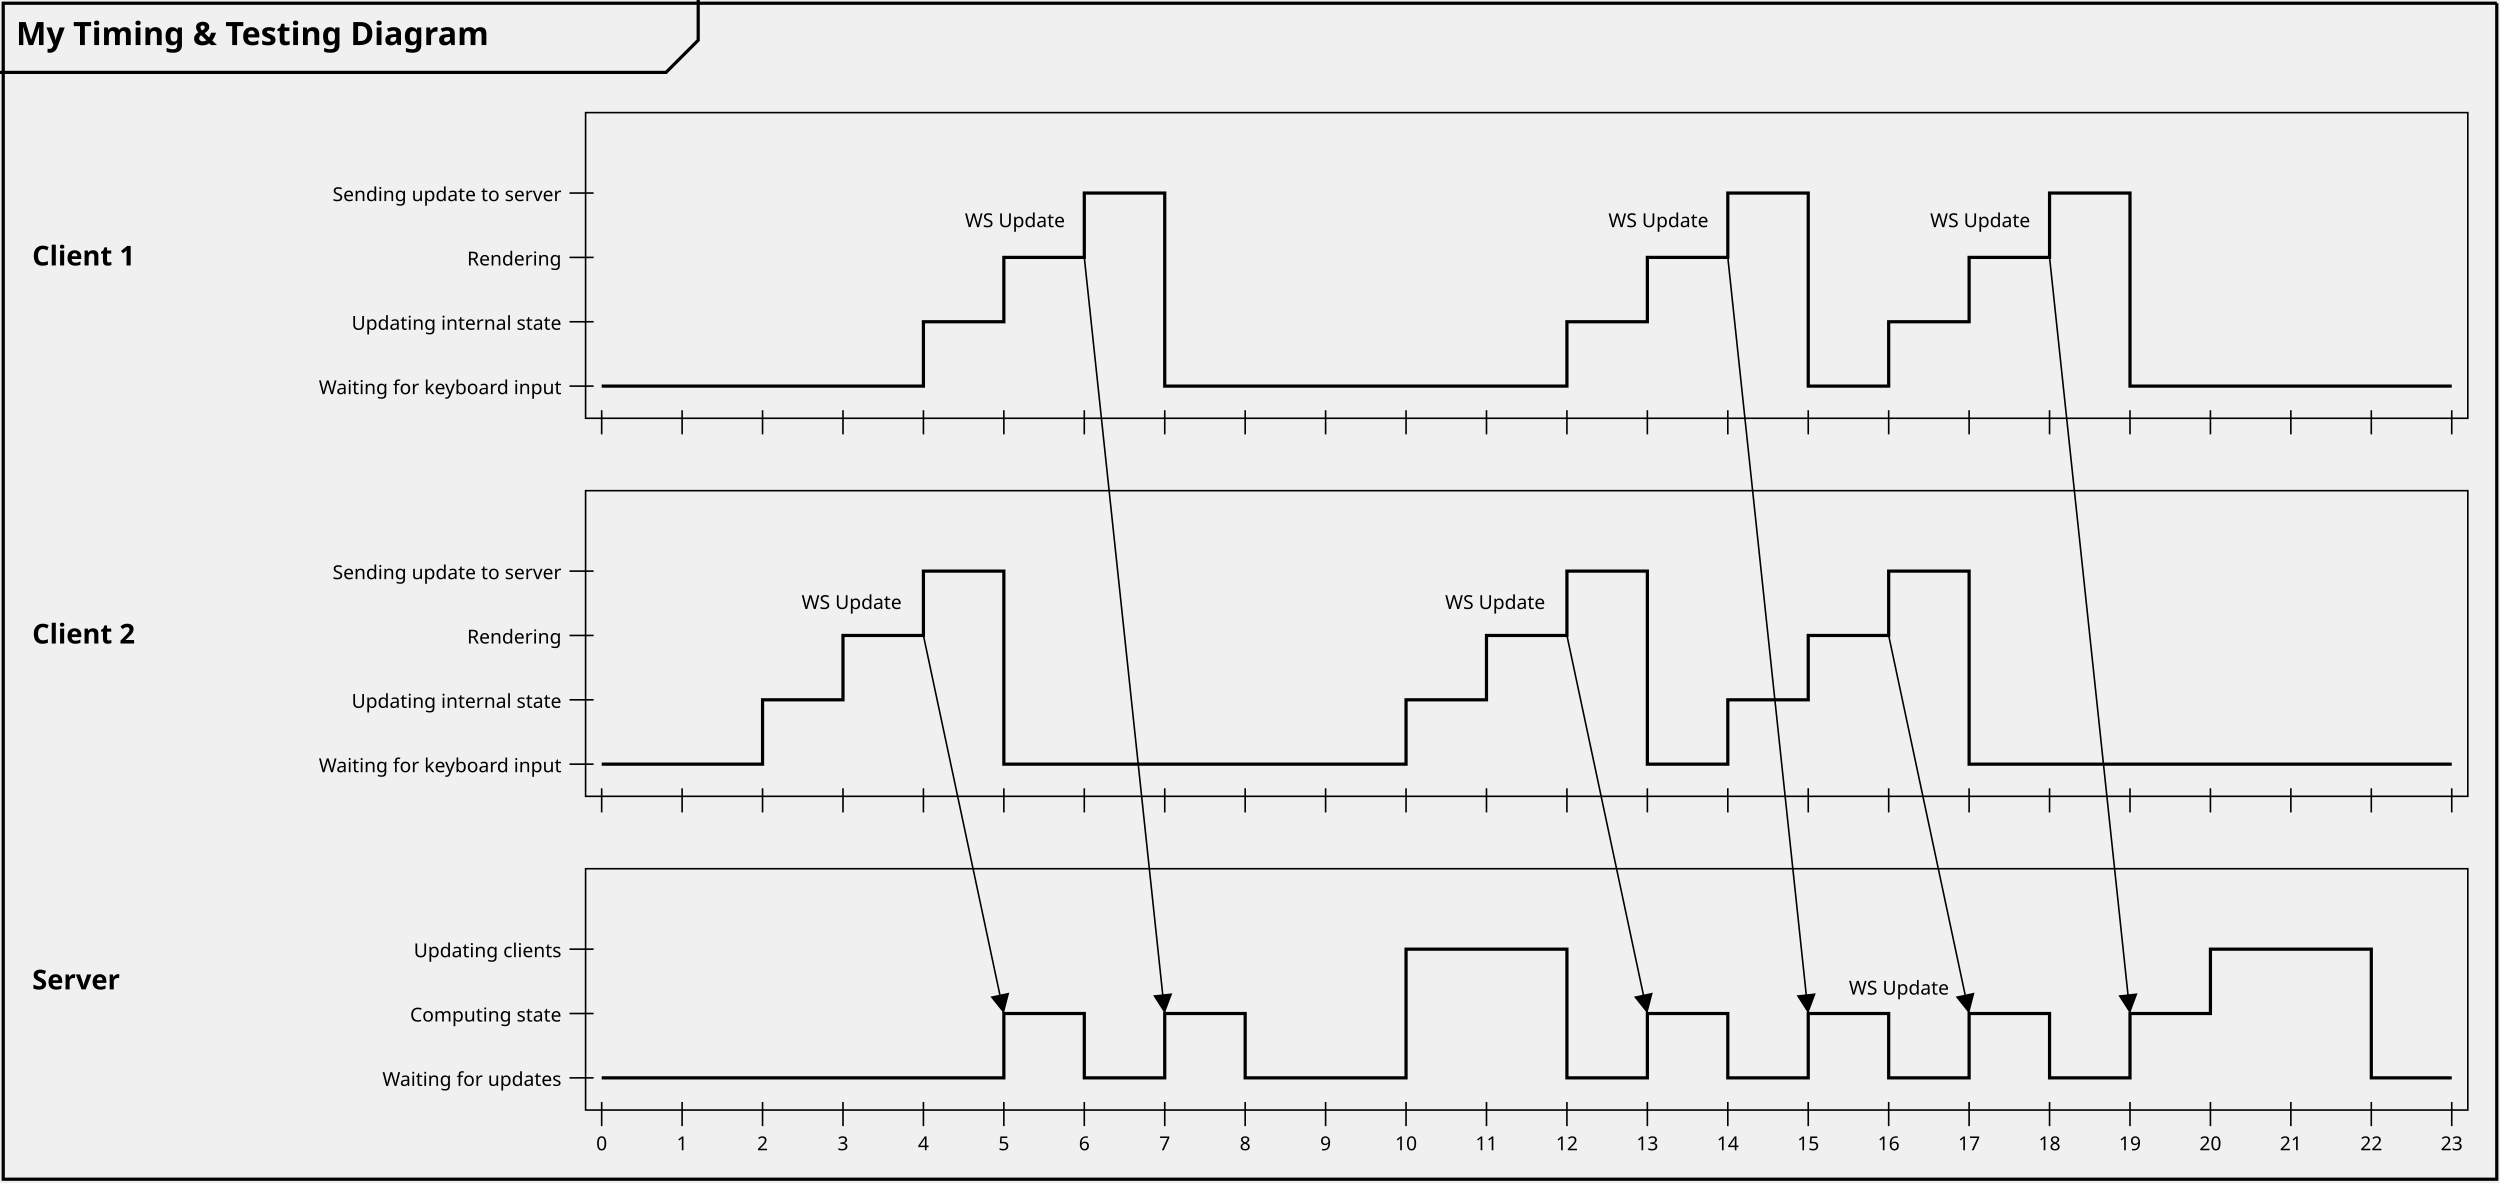
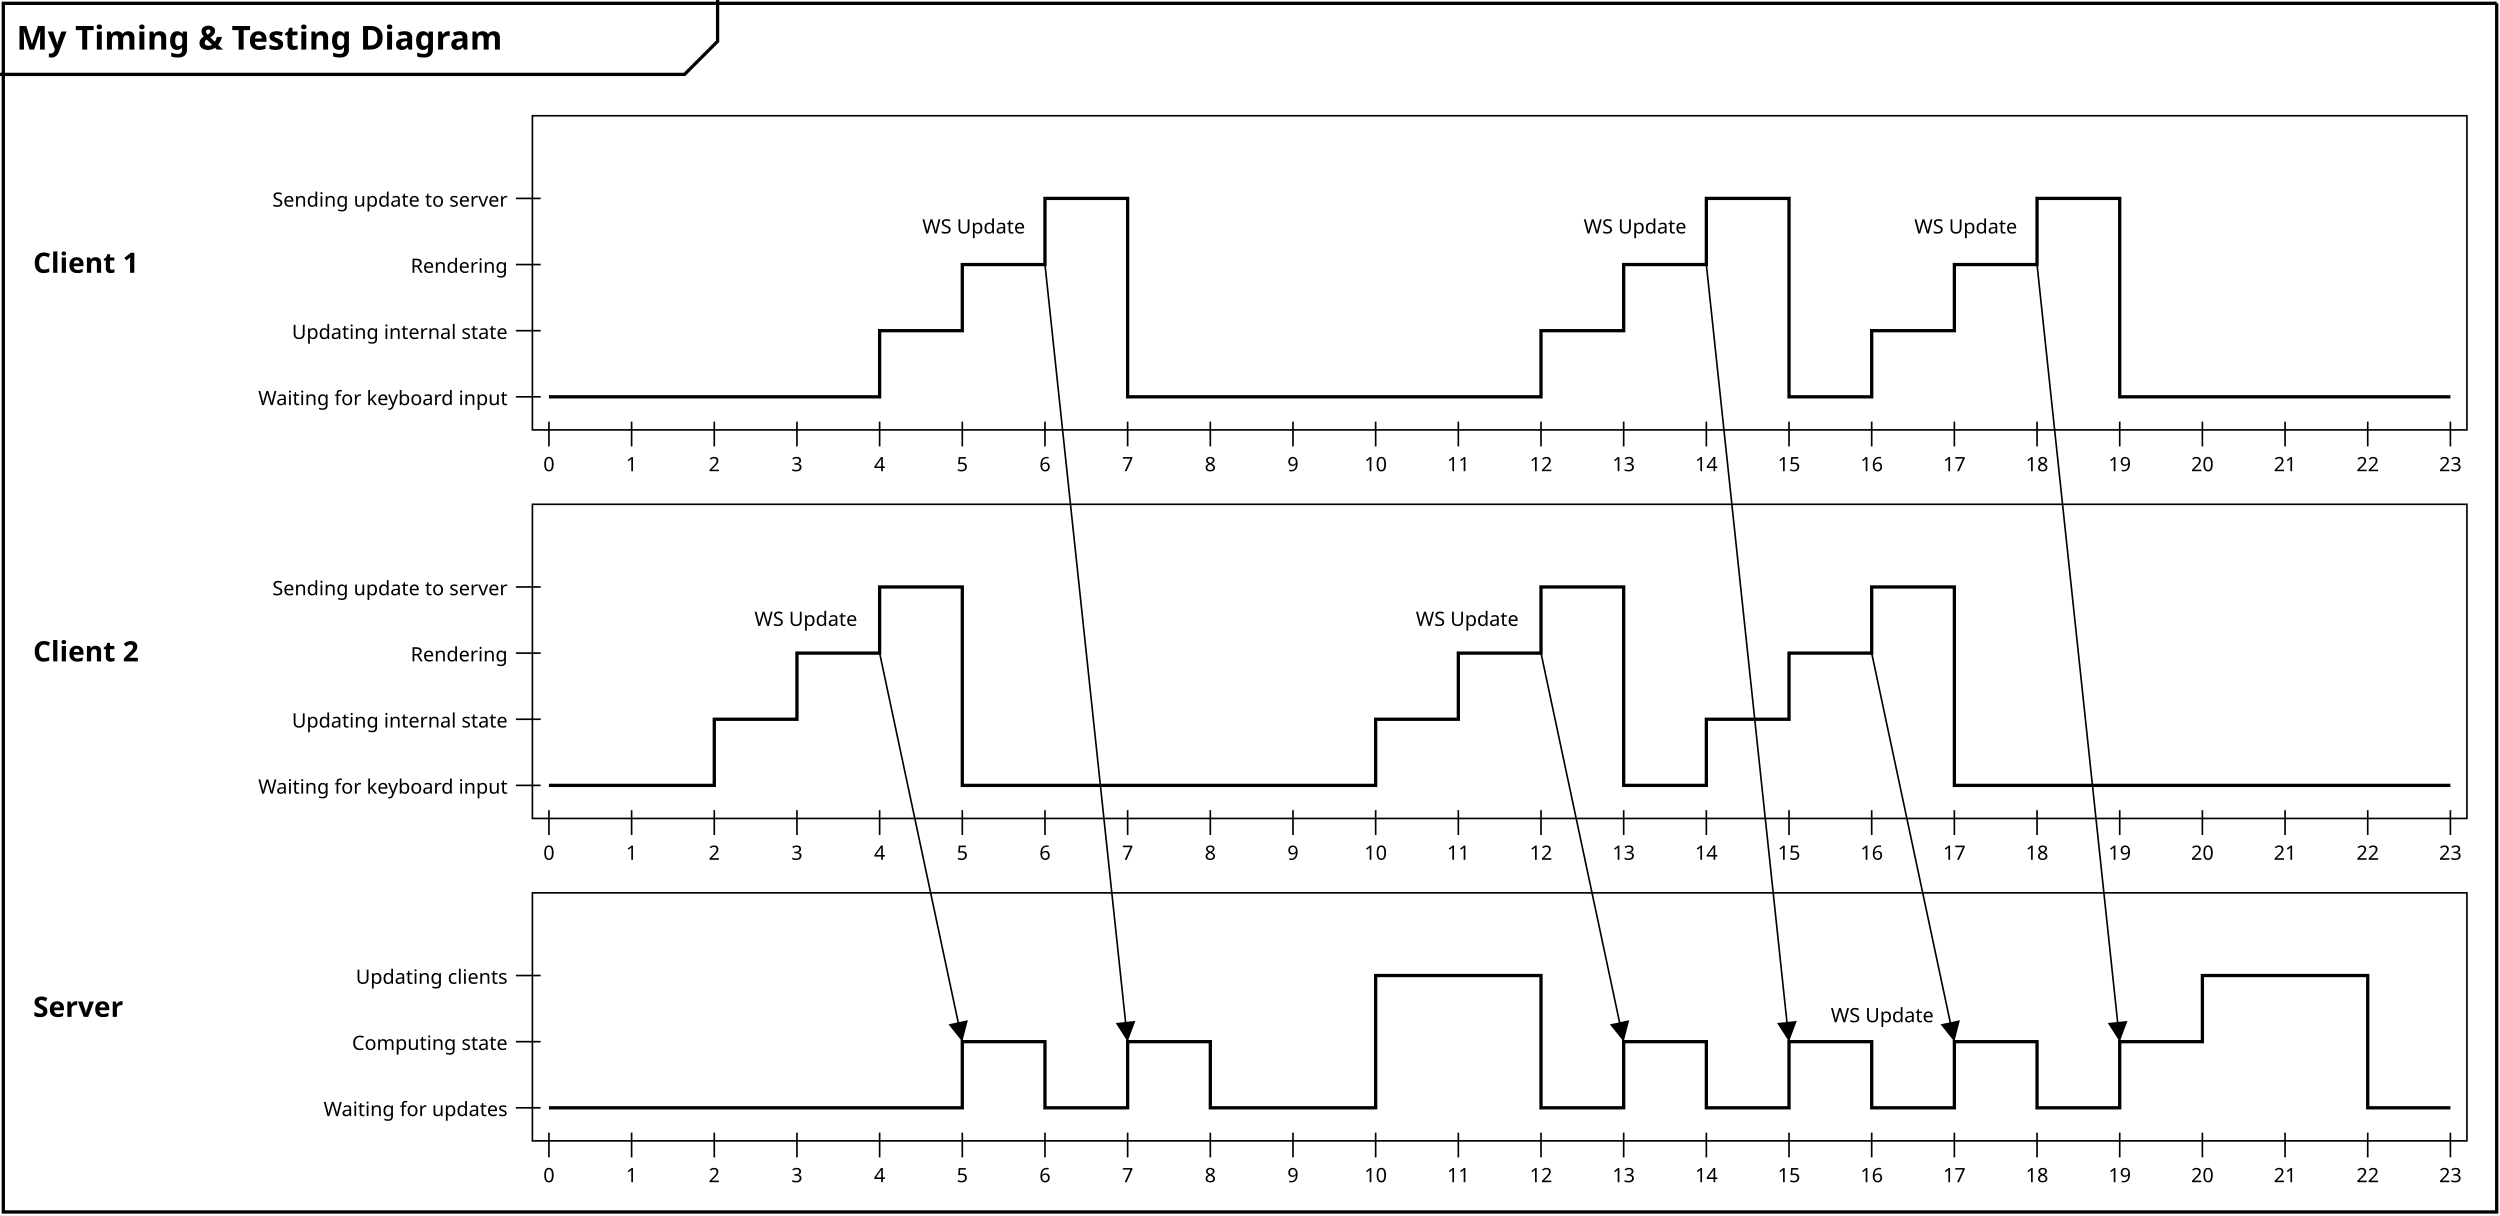
- <svg xmlns="http://www.w3.org/2000/svg" width="1554" height="735">
+ <svg xmlns="http://www.w3.org/2000/svg" width="1512" height="735" viewBox="0 0 1512 735">
  <style>
  .title { font: bold 20px sans-serif }
  .lifeline-label { font: bold 17px sans-serif }
  .simple { font-family: sans-serif }
  text { white-space: pre }
</style>
  <defs>
    <marker id="arrow" viewBox="0 0 20 20" refX="20" refY="10" markerWidth="12" markerHeight="12" orient="auto-start-reverse">
      <path d="M 0 0 L 20 10 L 0 20 z" />
    </marker>
  </defs>
-   <polyline points="1552,2 1552,733 2,733 2,2 1552,2" fill="none" stroke="black" style="stroke-width:2px" />
+   <rect width="1512" height="735" fill="white" />
+   <polyline points="1510,2 1510,733 2,733 2,2 1510,2" fill="none" stroke="black" style="stroke-width:2px" />
  <polyline points="0,45 414,45 434,25 434,0" fill="none" stroke="black" style="stroke-width:2px" />
-   <text x="10" y="28" class="title">My Timing &amp; Testing Diagram</text>
-   <rect x="364" y="70" width="1170" height="190" stroke="black" fill="none" />
+   <text x="10" y="30" class="title">My Timing &amp; Testing Diagram</text>
+   <rect x="322" y="70" width="1170" height="190" stroke="black" fill="none" />
  <text x="20" y="165" class="lifeline-label">Client 1</text>
-   <line x1="374" y1="255" x2="374" y2="270" stroke="black" />
-   <line x1="424" y1="255" x2="424" y2="270" stroke="black" />
-   <line x1="474" y1="255" x2="474" y2="270" stroke="black" />
-   <line x1="524" y1="255" x2="524" y2="270" stroke="black" />
-   <line x1="574" y1="255" x2="574" y2="270" stroke="black" />
-   <line x1="624" y1="255" x2="624" y2="270" stroke="black" />
-   <line x1="674" y1="255" x2="674" y2="270" stroke="black" />
-   <line x1="724" y1="255" x2="724" y2="270" stroke="black" />
-   <line x1="774" y1="255" x2="774" y2="270" stroke="black" />
-   <line x1="824" y1="255" x2="824" y2="270" stroke="black" />
-   <line x1="874" y1="255" x2="874" y2="270" stroke="black" />
-   <line x1="924" y1="255" x2="924" y2="270" stroke="black" />
-   <line x1="974" y1="255" x2="974" y2="270" stroke="black" />
-   <line x1="1024" y1="255" x2="1024" y2="270" stroke="black" />
-   <line x1="1074" y1="255" x2="1074" y2="270" stroke="black" />
-   <line x1="1124" y1="255" x2="1124" y2="270" stroke="black" />
-   <line x1="1174" y1="255" x2="1174" y2="270" stroke="black" />
-   <line x1="1224" y1="255" x2="1224" y2="270" stroke="black" />
-   <line x1="1274" y1="255" x2="1274" y2="270" stroke="black" />
-   <line x1="1324" y1="255" x2="1324" y2="270" stroke="black" />
-   <line x1="1374" y1="255" x2="1374" y2="270" stroke="black" />
-   <line x1="1424" y1="255" x2="1424" y2="270" stroke="black" />
-   <line x1="1474" y1="255" x2="1474" y2="270" stroke="black" />
-   <line x1="1524" y1="255" x2="1524" y2="270" stroke="black" />
-   <line x1="354" y1="240" x2="369" y2="240" stroke="black" />
-   <text text-anchor="end" x="349" y="245" class="simple">Waiting for keyboard input</text>
-   <line x1="354" y1="200" x2="369" y2="200" stroke="black" />
-   <text text-anchor="end" x="349" y="205" class="simple">Updating internal state</text>
-   <line x1="354" y1="160" x2="369" y2="160" stroke="black" />
-   <text text-anchor="end" x="349" y="165" class="simple">Rendering</text>
-   <line x1="354" y1="120" x2="369" y2="120" stroke="black" />
-   <text text-anchor="end" x="349" y="125" class="simple">Sending update to server</text>
-   <polyline points="374,240 424,240 474,240 524,240 574,240 574,200 624,200 624,160 674,160 674,120 724,120 724,240 774,240 824,240 874,240 924,240 974,240 974,200 1024,200 1024,160 1074,160 1074,120 1124,120 1124,240 1174,240 1174,200 1224,200 1224,160 1274,160 1274,120 1324,120 1324,240 1374,240 1424,240 1474,240 1524,240" fill="none" stroke="black" style="stroke-width:2px" />
-   <rect x="364" y="305" width="1170" height="190" stroke="black" fill="none" />
+   <text text-anchor="middle" x="332" y="285" class="simple">0</text>
+   <line x1="332" y1="255" x2="332" y2="270" stroke="black" />
+   <text text-anchor="middle" x="382" y="285" class="simple">1</text>
+   <line x1="382" y1="255" x2="382" y2="270" stroke="black" />
+   <text text-anchor="middle" x="432" y="285" class="simple">2</text>
+   <line x1="432" y1="255" x2="432" y2="270" stroke="black" />
+   <text text-anchor="middle" x="482" y="285" class="simple">3</text>
+   <line x1="482" y1="255" x2="482" y2="270" stroke="black" />
+   <text text-anchor="middle" x="532" y="285" class="simple">4</text>
+   <line x1="532" y1="255" x2="532" y2="270" stroke="black" />
+   <text text-anchor="middle" x="582" y="285" class="simple">5</text>
+   <line x1="582" y1="255" x2="582" y2="270" stroke="black" />
+   <text text-anchor="middle" x="632" y="285" class="simple">6</text>
+   <line x1="632" y1="255" x2="632" y2="270" stroke="black" />
+   <text text-anchor="middle" x="682" y="285" class="simple">7</text>
+   <line x1="682" y1="255" x2="682" y2="270" stroke="black" />
+   <text text-anchor="middle" x="732" y="285" class="simple">8</text>
+   <line x1="732" y1="255" x2="732" y2="270" stroke="black" />
+   <text text-anchor="middle" x="782" y="285" class="simple">9</text>
+   <line x1="782" y1="255" x2="782" y2="270" stroke="black" />
+   <text text-anchor="middle" x="832" y="285" class="simple">10</text>
+   <line x1="832" y1="255" x2="832" y2="270" stroke="black" />
+   <text text-anchor="middle" x="882" y="285" class="simple">11</text>
+   <line x1="882" y1="255" x2="882" y2="270" stroke="black" />
+   <text text-anchor="middle" x="932" y="285" class="simple">12</text>
+   <line x1="932" y1="255" x2="932" y2="270" stroke="black" />
+   <text text-anchor="middle" x="982" y="285" class="simple">13</text>
+   <line x1="982" y1="255" x2="982" y2="270" stroke="black" />
+   <text text-anchor="middle" x="1032" y="285" class="simple">14</text>
+   <line x1="1032" y1="255" x2="1032" y2="270" stroke="black" />
+   <text text-anchor="middle" x="1082" y="285" class="simple">15</text>
+   <line x1="1082" y1="255" x2="1082" y2="270" stroke="black" />
+   <text text-anchor="middle" x="1132" y="285" class="simple">16</text>
+   <line x1="1132" y1="255" x2="1132" y2="270" stroke="black" />
+   <text text-anchor="middle" x="1182" y="285" class="simple">17</text>
+   <line x1="1182" y1="255" x2="1182" y2="270" stroke="black" />
+   <text text-anchor="middle" x="1232" y="285" class="simple">18</text>
+   <line x1="1232" y1="255" x2="1232" y2="270" stroke="black" />
+   <text text-anchor="middle" x="1282" y="285" class="simple">19</text>
+   <line x1="1282" y1="255" x2="1282" y2="270" stroke="black" />
+   <text text-anchor="middle" x="1332" y="285" class="simple">20</text>
+   <line x1="1332" y1="255" x2="1332" y2="270" stroke="black" />
+   <text text-anchor="middle" x="1382" y="285" class="simple">21</text>
+   <line x1="1382" y1="255" x2="1382" y2="270" stroke="black" />
+   <text text-anchor="middle" x="1432" y="285" class="simple">22</text>
+   <line x1="1432" y1="255" x2="1432" y2="270" stroke="black" />
+   <text text-anchor="middle" x="1482" y="285" class="simple">23</text>
+   <line x1="1482" y1="255" x2="1482" y2="270" stroke="black" />
+   <line x1="312" y1="240" x2="327" y2="240" stroke="black" />
+   <text text-anchor="end" x="307" y="245" class="simple">Waiting for keyboard input</text>
+   <line x1="312" y1="200" x2="327" y2="200" stroke="black" />
+   <text text-anchor="end" x="307" y="205" class="simple">Updating internal state</text>
+   <line x1="312" y1="160" x2="327" y2="160" stroke="black" />
+   <text text-anchor="end" x="307" y="165" class="simple">Rendering</text>
+   <line x1="312" y1="120" x2="327" y2="120" stroke="black" />
+   <text text-anchor="end" x="307" y="125" class="simple">Sending update to server</text>
+   <polyline points="332,240 382,240 432,240 482,240 532,240 532,200 582,200 582,160 632,160 632,120 682,120 682,240 732,240 782,240 832,240 882,240 932,240 932,200 982,200 982,160 1032,160 1032,120 1082,120 1082,240 1132,240 1132,200 1182,200 1182,160 1232,160 1232,120 1282,120 1282,240 1332,240 1382,240 1432,240 1482,240" fill="none" stroke="black" style="stroke-width:2px" />
+   <rect x="322" y="305" width="1170" height="190" stroke="black" fill="none" />
  <text x="20" y="400" class="lifeline-label">Client 2</text>
-   <line x1="374" y1="490" x2="374" y2="505" stroke="black" />
-   <line x1="424" y1="490" x2="424" y2="505" stroke="black" />
-   <line x1="474" y1="490" x2="474" y2="505" stroke="black" />
-   <line x1="524" y1="490" x2="524" y2="505" stroke="black" />
-   <line x1="574" y1="490" x2="574" y2="505" stroke="black" />
-   <line x1="624" y1="490" x2="624" y2="505" stroke="black" />
-   <line x1="674" y1="490" x2="674" y2="505" stroke="black" />
-   <line x1="724" y1="490" x2="724" y2="505" stroke="black" />
-   <line x1="774" y1="490" x2="774" y2="505" stroke="black" />
-   <line x1="824" y1="490" x2="824" y2="505" stroke="black" />
-   <line x1="874" y1="490" x2="874" y2="505" stroke="black" />
-   <line x1="924" y1="490" x2="924" y2="505" stroke="black" />
-   <line x1="974" y1="490" x2="974" y2="505" stroke="black" />
-   <line x1="1024" y1="490" x2="1024" y2="505" stroke="black" />
-   <line x1="1074" y1="490" x2="1074" y2="505" stroke="black" />
-   <line x1="1124" y1="490" x2="1124" y2="505" stroke="black" />
-   <line x1="1174" y1="490" x2="1174" y2="505" stroke="black" />
-   <line x1="1224" y1="490" x2="1224" y2="505" stroke="black" />
-   <line x1="1274" y1="490" x2="1274" y2="505" stroke="black" />
-   <line x1="1324" y1="490" x2="1324" y2="505" stroke="black" />
-   <line x1="1374" y1="490" x2="1374" y2="505" stroke="black" />
-   <line x1="1424" y1="490" x2="1424" y2="505" stroke="black" />
-   <line x1="1474" y1="490" x2="1474" y2="505" stroke="black" />
-   <line x1="1524" y1="490" x2="1524" y2="505" stroke="black" />
-   <line x1="354" y1="475" x2="369" y2="475" stroke="black" />
-   <text text-anchor="end" x="349" y="480" class="simple">Waiting for keyboard input</text>
-   <line x1="354" y1="435" x2="369" y2="435" stroke="black" />
-   <text text-anchor="end" x="349" y="440" class="simple">Updating internal state</text>
-   <line x1="354" y1="395" x2="369" y2="395" stroke="black" />
-   <text text-anchor="end" x="349" y="400" class="simple">Rendering</text>
-   <line x1="354" y1="355" x2="369" y2="355" stroke="black" />
-   <text text-anchor="end" x="349" y="360" class="simple">Sending update to server</text>
-   <polyline points="374,475 424,475 474,475 474,435 524,435 524,395 574,395 574,355 624,355 624,475 674,475 724,475 774,475 824,475 874,475 874,435 924,435 924,395 974,395 974,355 1024,355 1024,475 1074,475 1074,435 1124,435 1124,395 1174,395 1174,355 1224,355 1224,475 1274,475 1324,475 1374,475 1424,475 1474,475 1524,475" fill="none" stroke="black" style="stroke-width:2px" />
-   <rect x="364" y="540" width="1170" height="150" stroke="black" fill="none" />
+   <text text-anchor="middle" x="332" y="520" class="simple">0</text>
+   <line x1="332" y1="490" x2="332" y2="505" stroke="black" />
+   <text text-anchor="middle" x="382" y="520" class="simple">1</text>
+   <line x1="382" y1="490" x2="382" y2="505" stroke="black" />
+   <text text-anchor="middle" x="432" y="520" class="simple">2</text>
+   <line x1="432" y1="490" x2="432" y2="505" stroke="black" />
+   <text text-anchor="middle" x="482" y="520" class="simple">3</text>
+   <line x1="482" y1="490" x2="482" y2="505" stroke="black" />
+   <text text-anchor="middle" x="532" y="520" class="simple">4</text>
+   <line x1="532" y1="490" x2="532" y2="505" stroke="black" />
+   <text text-anchor="middle" x="582" y="520" class="simple">5</text>
+   <line x1="582" y1="490" x2="582" y2="505" stroke="black" />
+   <text text-anchor="middle" x="632" y="520" class="simple">6</text>
+   <line x1="632" y1="490" x2="632" y2="505" stroke="black" />
+   <text text-anchor="middle" x="682" y="520" class="simple">7</text>
+   <line x1="682" y1="490" x2="682" y2="505" stroke="black" />
+   <text text-anchor="middle" x="732" y="520" class="simple">8</text>
+   <line x1="732" y1="490" x2="732" y2="505" stroke="black" />
+   <text text-anchor="middle" x="782" y="520" class="simple">9</text>
+   <line x1="782" y1="490" x2="782" y2="505" stroke="black" />
+   <text text-anchor="middle" x="832" y="520" class="simple">10</text>
+   <line x1="832" y1="490" x2="832" y2="505" stroke="black" />
+   <text text-anchor="middle" x="882" y="520" class="simple">11</text>
+   <line x1="882" y1="490" x2="882" y2="505" stroke="black" />
+   <text text-anchor="middle" x="932" y="520" class="simple">12</text>
+   <line x1="932" y1="490" x2="932" y2="505" stroke="black" />
+   <text text-anchor="middle" x="982" y="520" class="simple">13</text>
+   <line x1="982" y1="490" x2="982" y2="505" stroke="black" />
+   <text text-anchor="middle" x="1032" y="520" class="simple">14</text>
+   <line x1="1032" y1="490" x2="1032" y2="505" stroke="black" />
+   <text text-anchor="middle" x="1082" y="520" class="simple">15</text>
+   <line x1="1082" y1="490" x2="1082" y2="505" stroke="black" />
+   <text text-anchor="middle" x="1132" y="520" class="simple">16</text>
+   <line x1="1132" y1="490" x2="1132" y2="505" stroke="black" />
+   <text text-anchor="middle" x="1182" y="520" class="simple">17</text>
+   <line x1="1182" y1="490" x2="1182" y2="505" stroke="black" />
+   <text text-anchor="middle" x="1232" y="520" class="simple">18</text>
+   <line x1="1232" y1="490" x2="1232" y2="505" stroke="black" />
+   <text text-anchor="middle" x="1282" y="520" class="simple">19</text>
+   <line x1="1282" y1="490" x2="1282" y2="505" stroke="black" />
+   <text text-anchor="middle" x="1332" y="520" class="simple">20</text>
+   <line x1="1332" y1="490" x2="1332" y2="505" stroke="black" />
+   <text text-anchor="middle" x="1382" y="520" class="simple">21</text>
+   <line x1="1382" y1="490" x2="1382" y2="505" stroke="black" />
+   <text text-anchor="middle" x="1432" y="520" class="simple">22</text>
+   <line x1="1432" y1="490" x2="1432" y2="505" stroke="black" />
+   <text text-anchor="middle" x="1482" y="520" class="simple">23</text>
+   <line x1="1482" y1="490" x2="1482" y2="505" stroke="black" />
+   <line x1="312" y1="475" x2="327" y2="475" stroke="black" />
+   <text text-anchor="end" x="307" y="480" class="simple">Waiting for keyboard input</text>
+   <line x1="312" y1="435" x2="327" y2="435" stroke="black" />
+   <text text-anchor="end" x="307" y="440" class="simple">Updating internal state</text>
+   <line x1="312" y1="395" x2="327" y2="395" stroke="black" />
+   <text text-anchor="end" x="307" y="400" class="simple">Rendering</text>
+   <line x1="312" y1="355" x2="327" y2="355" stroke="black" />
+   <text text-anchor="end" x="307" y="360" class="simple">Sending update to server</text>
+   <polyline points="332,475 382,475 432,475 432,435 482,435 482,395 532,395 532,355 582,355 582,475 632,475 682,475 732,475 782,475 832,475 832,435 882,435 882,395 932,395 932,355 982,355 982,475 1032,475 1032,435 1082,435 1082,395 1132,395 1132,355 1182,355 1182,475 1232,475 1282,475 1332,475 1382,475 1432,475 1482,475" fill="none" stroke="black" style="stroke-width:2px" />
+   <rect x="322" y="540" width="1170" height="150" stroke="black" fill="none" />
  <text x="20" y="615" class="lifeline-label">Server</text>
-   <line x1="374" y1="685" x2="374" y2="700" stroke="black" />
-   <line x1="424" y1="685" x2="424" y2="700" stroke="black" />
-   <line x1="474" y1="685" x2="474" y2="700" stroke="black" />
-   <line x1="524" y1="685" x2="524" y2="700" stroke="black" />
-   <line x1="574" y1="685" x2="574" y2="700" stroke="black" />
-   <line x1="624" y1="685" x2="624" y2="700" stroke="black" />
-   <line x1="674" y1="685" x2="674" y2="700" stroke="black" />
-   <line x1="724" y1="685" x2="724" y2="700" stroke="black" />
-   <line x1="774" y1="685" x2="774" y2="700" stroke="black" />
-   <line x1="824" y1="685" x2="824" y2="700" stroke="black" />
-   <line x1="874" y1="685" x2="874" y2="700" stroke="black" />
-   <line x1="924" y1="685" x2="924" y2="700" stroke="black" />
-   <line x1="974" y1="685" x2="974" y2="700" stroke="black" />
-   <line x1="1024" y1="685" x2="1024" y2="700" stroke="black" />
-   <line x1="1074" y1="685" x2="1074" y2="700" stroke="black" />
-   <line x1="1124" y1="685" x2="1124" y2="700" stroke="black" />
-   <line x1="1174" y1="685" x2="1174" y2="700" stroke="black" />
-   <line x1="1224" y1="685" x2="1224" y2="700" stroke="black" />
-   <line x1="1274" y1="685" x2="1274" y2="700" stroke="black" />
-   <line x1="1324" y1="685" x2="1324" y2="700" stroke="black" />
-   <line x1="1374" y1="685" x2="1374" y2="700" stroke="black" />
-   <line x1="1424" y1="685" x2="1424" y2="700" stroke="black" />
-   <line x1="1474" y1="685" x2="1474" y2="700" stroke="black" />
-   <line x1="1524" y1="685" x2="1524" y2="700" stroke="black" />
-   <line x1="354" y1="670" x2="369" y2="670" stroke="black" />
-   <text text-anchor="end" x="349" y="675" class="simple">Waiting for updates</text>
-   <line x1="354" y1="630" x2="369" y2="630" stroke="black" />
-   <text text-anchor="end" x="349" y="635" class="simple">Computing state</text>
-   <line x1="354" y1="590" x2="369" y2="590" stroke="black" />
-   <text text-anchor="end" x="349" y="595" class="simple">Updating clients</text>
-   <polyline points="374,670 424,670 474,670 524,670 574,670 624,670 624,630 674,630 674,670 724,670 724,630 774,630 774,670 824,670 874,670 874,590 924,590 974,590 974,670 1024,670 1024,630 1074,630 1074,670 1124,670 1124,630 1174,630 1174,670 1224,670 1224,630 1274,630 1274,670 1324,670 1324,630 1374,630 1374,590 1424,590 1474,590 1474,670 1524,670" fill="none" stroke="black" style="stroke-width:2px" />
-   <polyline points="574,395 624,630" fill="none" stroke="black" marker-end="url(#arrow)" />
-   <text text-anchor="end" x="560.5" y="378.55" class="simple">WS Update</text>
-   <polyline points="674,160 724,630" fill="none" stroke="black" marker-end="url(#arrow)" />
-   <text text-anchor="end" x="662" y="141.2" class="simple">WS Update </text>
-   <polyline points="974,395 1024,630" fill="none" stroke="black" marker-end="url(#arrow)" />
-   <text text-anchor="end" x="960.5" y="378.55" class="simple">WS Update</text>
-   <polyline points="1074,160 1124,630" fill="none" stroke="black" marker-end="url(#arrow)" />
-   <text text-anchor="end" x="1062" y="141.2" class="simple">WS Update </text>
-   <polyline points="1174,395 1224,630" fill="none" stroke="black" marker-end="url(#arrow)" />
-   <text text-anchor="end" x="1211.5" y="618.25" class="simple">WS Update </text>
-   <polyline points="1274,160 1324,630" fill="none" stroke="black" marker-end="url(#arrow)" />
-   <text text-anchor="end" x="1262" y="141.2" class="simple">WS Update </text>
-   <text text-anchor="middle" x="374" y="715" class="simple">0</text>
-   <text text-anchor="middle" x="424" y="715" class="simple">1</text>
-   <text text-anchor="middle" x="474" y="715" class="simple">2</text>
-   <text text-anchor="middle" x="524" y="715" class="simple">3</text>
-   <text text-anchor="middle" x="574" y="715" class="simple">4</text>
-   <text text-anchor="middle" x="624" y="715" class="simple">5</text>
-   <text text-anchor="middle" x="674" y="715" class="simple">6</text>
-   <text text-anchor="middle" x="724" y="715" class="simple">7</text>
-   <text text-anchor="middle" x="774" y="715" class="simple">8</text>
-   <text text-anchor="middle" x="824" y="715" class="simple">9</text>
-   <text text-anchor="middle" x="874" y="715" class="simple">10</text>
-   <text text-anchor="middle" x="924" y="715" class="simple">11</text>
-   <text text-anchor="middle" x="974" y="715" class="simple">12</text>
-   <text text-anchor="middle" x="1024" y="715" class="simple">13</text>
-   <text text-anchor="middle" x="1074" y="715" class="simple">14</text>
-   <text text-anchor="middle" x="1124" y="715" class="simple">15</text>
-   <text text-anchor="middle" x="1174" y="715" class="simple">16</text>
-   <text text-anchor="middle" x="1224" y="715" class="simple">17</text>
-   <text text-anchor="middle" x="1274" y="715" class="simple">18</text>
-   <text text-anchor="middle" x="1324" y="715" class="simple">19</text>
-   <text text-anchor="middle" x="1374" y="715" class="simple">20</text>
-   <text text-anchor="middle" x="1424" y="715" class="simple">21</text>
-   <text text-anchor="middle" x="1474" y="715" class="simple">22</text>
-   <text text-anchor="middle" x="1524" y="715" class="simple">23</text>
+   <text text-anchor="middle" x="332" y="715" class="simple">0</text>
+   <line x1="332" y1="685" x2="332" y2="700" stroke="black" />
+   <text text-anchor="middle" x="382" y="715" class="simple">1</text>
+   <line x1="382" y1="685" x2="382" y2="700" stroke="black" />
+   <text text-anchor="middle" x="432" y="715" class="simple">2</text>
+   <line x1="432" y1="685" x2="432" y2="700" stroke="black" />
+   <text text-anchor="middle" x="482" y="715" class="simple">3</text>
+   <line x1="482" y1="685" x2="482" y2="700" stroke="black" />
+   <text text-anchor="middle" x="532" y="715" class="simple">4</text>
+   <line x1="532" y1="685" x2="532" y2="700" stroke="black" />
+   <text text-anchor="middle" x="582" y="715" class="simple">5</text>
+   <line x1="582" y1="685" x2="582" y2="700" stroke="black" />
+   <text text-anchor="middle" x="632" y="715" class="simple">6</text>
+   <line x1="632" y1="685" x2="632" y2="700" stroke="black" />
+   <text text-anchor="middle" x="682" y="715" class="simple">7</text>
+   <line x1="682" y1="685" x2="682" y2="700" stroke="black" />
+   <text text-anchor="middle" x="732" y="715" class="simple">8</text>
+   <line x1="732" y1="685" x2="732" y2="700" stroke="black" />
+   <text text-anchor="middle" x="782" y="715" class="simple">9</text>
+   <line x1="782" y1="685" x2="782" y2="700" stroke="black" />
+   <text text-anchor="middle" x="832" y="715" class="simple">10</text>
+   <line x1="832" y1="685" x2="832" y2="700" stroke="black" />
+   <text text-anchor="middle" x="882" y="715" class="simple">11</text>
+   <line x1="882" y1="685" x2="882" y2="700" stroke="black" />
+   <text text-anchor="middle" x="932" y="715" class="simple">12</text>
+   <line x1="932" y1="685" x2="932" y2="700" stroke="black" />
+   <text text-anchor="middle" x="982" y="715" class="simple">13</text>
+   <line x1="982" y1="685" x2="982" y2="700" stroke="black" />
+   <text text-anchor="middle" x="1032" y="715" class="simple">14</text>
+   <line x1="1032" y1="685" x2="1032" y2="700" stroke="black" />
+   <text text-anchor="middle" x="1082" y="715" class="simple">15</text>
+   <line x1="1082" y1="685" x2="1082" y2="700" stroke="black" />
+   <text text-anchor="middle" x="1132" y="715" class="simple">16</text>
+   <line x1="1132" y1="685" x2="1132" y2="700" stroke="black" />
+   <text text-anchor="middle" x="1182" y="715" class="simple">17</text>
+   <line x1="1182" y1="685" x2="1182" y2="700" stroke="black" />
+   <text text-anchor="middle" x="1232" y="715" class="simple">18</text>
+   <line x1="1232" y1="685" x2="1232" y2="700" stroke="black" />
+   <text text-anchor="middle" x="1282" y="715" class="simple">19</text>
+   <line x1="1282" y1="685" x2="1282" y2="700" stroke="black" />
+   <text text-anchor="middle" x="1332" y="715" class="simple">20</text>
+   <line x1="1332" y1="685" x2="1332" y2="700" stroke="black" />
+   <text text-anchor="middle" x="1382" y="715" class="simple">21</text>
+   <line x1="1382" y1="685" x2="1382" y2="700" stroke="black" />
+   <text text-anchor="middle" x="1432" y="715" class="simple">22</text>
+   <line x1="1432" y1="685" x2="1432" y2="700" stroke="black" />
+   <text text-anchor="middle" x="1482" y="715" class="simple">23</text>
+   <line x1="1482" y1="685" x2="1482" y2="700" stroke="black" />
+   <line x1="312" y1="670" x2="327" y2="670" stroke="black" />
+   <text text-anchor="end" x="307" y="675" class="simple">Waiting for updates</text>
+   <line x1="312" y1="630" x2="327" y2="630" stroke="black" />
+   <text text-anchor="end" x="307" y="635" class="simple">Computing state</text>
+   <line x1="312" y1="590" x2="327" y2="590" stroke="black" />
+   <text text-anchor="end" x="307" y="595" class="simple">Updating clients</text>
+   <polyline points="332,670 382,670 432,670 482,670 532,670 582,670 582,630 632,630 632,670 682,670 682,630 732,630 732,670 782,670 832,670 832,590 882,590 932,590 932,670 982,670 982,630 1032,630 1032,670 1082,670 1082,630 1132,630 1132,670 1182,670 1182,630 1232,630 1232,670 1282,670 1282,630 1332,630 1332,590 1382,590 1432,590 1432,670 1482,670" fill="none" stroke="black" style="stroke-width:2px" />
+   <polyline points="532,395 582,630" fill="none" stroke="black" marker-end="url(#arrow)" />
+   <text text-anchor="end" x="518.5" y="378.55" class="simple">WS Update</text>
+   <polyline points="632,160 682,630" fill="none" stroke="black" marker-end="url(#arrow)" />
+   <text text-anchor="end" x="620" y="141.2" class="simple">WS Update </text>
+   <polyline points="932,395 982,630" fill="none" stroke="black" marker-end="url(#arrow)" />
+   <text text-anchor="end" x="918.5" y="378.55" class="simple">WS Update</text>
+   <polyline points="1032,160 1082,630" fill="none" stroke="black" marker-end="url(#arrow)" />
+   <text text-anchor="end" x="1020" y="141.2" class="simple">WS Update </text>
+   <polyline points="1132,395 1182,630" fill="none" stroke="black" marker-end="url(#arrow)" />
+   <text text-anchor="end" x="1169.5" y="618.25" class="simple">WS Update </text>
+   <polyline points="1232,160 1282,630" fill="none" stroke="black" marker-end="url(#arrow)" />
+   <text text-anchor="end" x="1220" y="141.2" class="simple">WS Update </text>
</svg>
